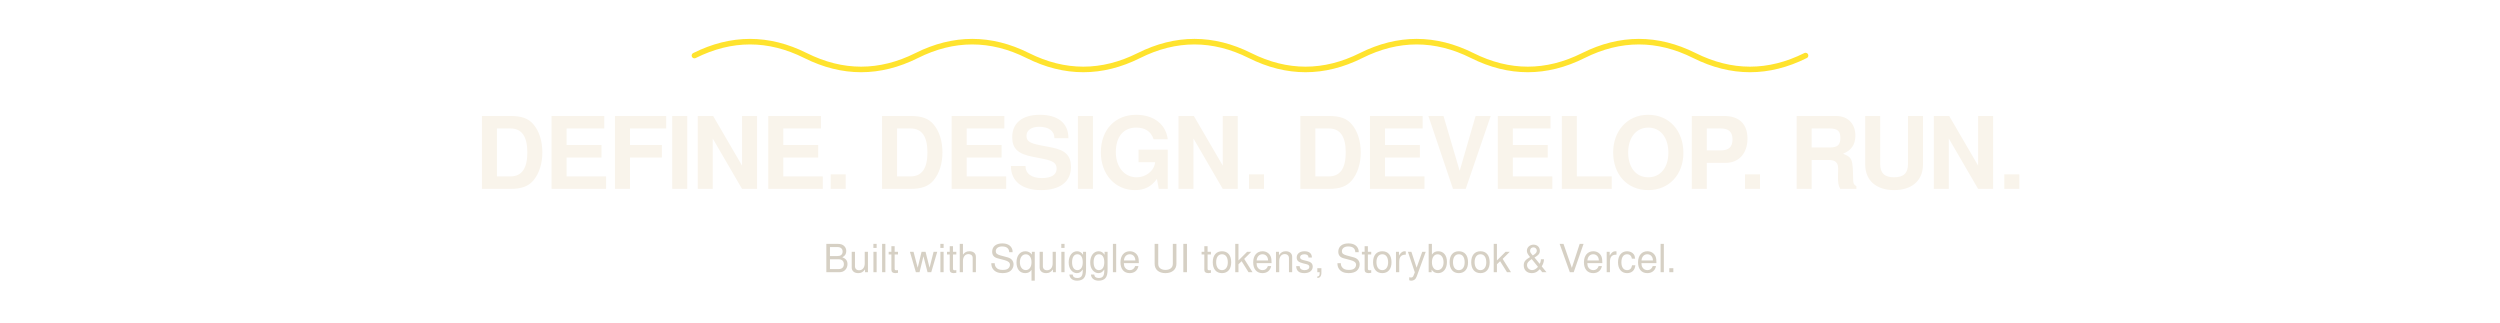
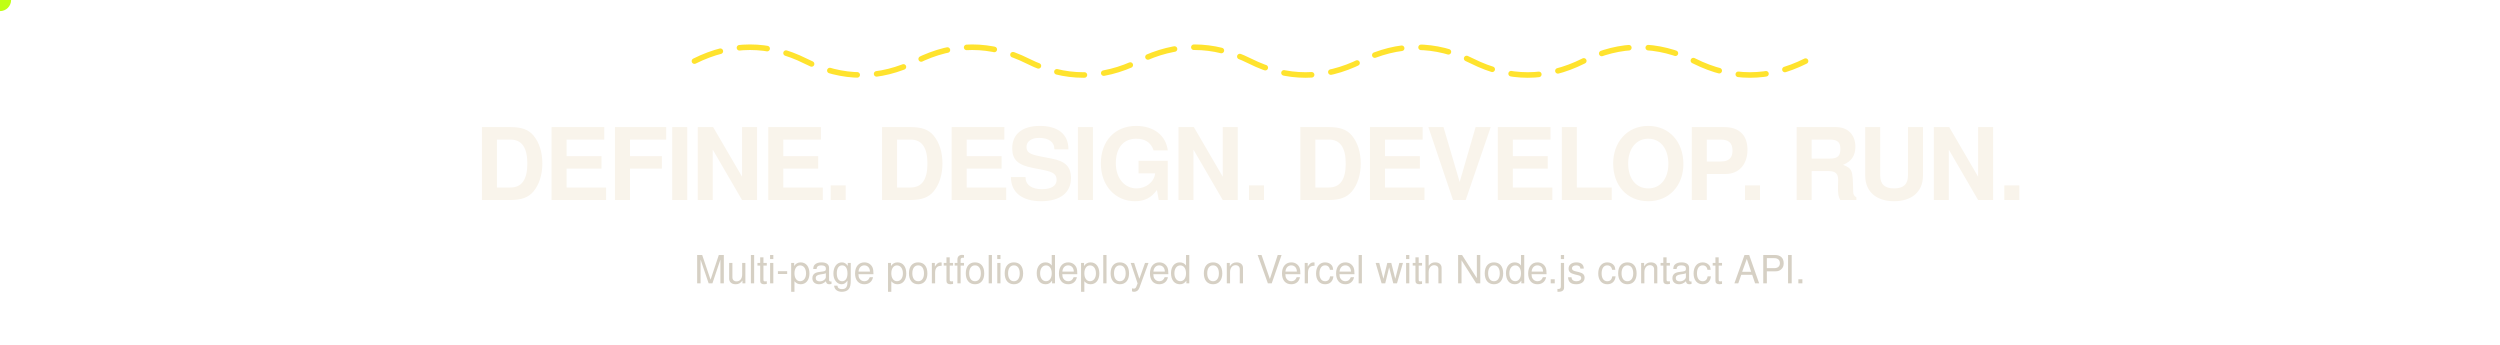
- <svg xmlns="http://www.w3.org/2000/svg" viewBox="0 0 900 116" width="900" height="116" role="img" aria-label="Define. Design. Develop. Run.">
+ <svg xmlns="http://www.w3.org/2000/svg" viewBox="0 0 900 124" width="900" height="124" role="img" aria-label="Define. Design. Develop. Run.">
  <style>
  .disp { font-family: 'Arial Narrow', 'Helvetica Neue', Impact, -apple-system, sans-serif; }
  .body { font-family: -apple-system, BlinkMacSystemFont, 'Segoe UI', Helvetica, Arial, sans-serif; }
  .mono { font-family: Menlo, Consolas, Monaco, ui-monospace, monospace; }
  .fg { fill: #F9F4EB; }
  .mut { fill: #D6D0C4; }
  .bd { fill: none; stroke: #F9F4EB; stroke-opacity: 0.35; stroke-width: 1.4; }
  .yel { fill: #FFE32E; }
  .yel-s { stroke: #FFE32E; }
  .neon { fill: #C0FF14; }
  .neon-s { stroke: #C0FF14; }
-   .pink { fill: #FFD2F3; }
-   .pink-s { stroke: #FFD2F3; }
-   .viol { fill: #E5DAF6; }
-   .viol-s { stroke: #E5DAF6; }
  @media (prefers-color-scheme: light) {
    .fg { fill: #111111; }
    .mut { fill: #444444; }
    .bd { stroke: #111111; stroke-opacity: 0.28; }
    .yel { fill: #B45309; }
    .yel-s { stroke: #D97706; }
    .neon { fill: #3F6212; }
    .neon-s { stroke: #65A30D; }
-     .pink { fill: #BE185D; }
-     .pink-s { stroke: #DB2777; }
-     .viol { fill: #6D28D9; }
-     .viol-s { stroke: #7C3AED; }
  }
-   
+ 
+   .wave { stroke-dasharray: 10 7; animation: p25-ft-wv 3s linear infinite; }
+   @keyframes p25-ft-wv { to { stroke-dashoffset: -34; } }
+ 
  @media (prefers-reduced-motion: reduce) {
    *, *::before, *::after { animation: none !important; transition: none !important; }
  }
</style>
-   <path d="M250 20 Q 270 10 290 20 T 330 20 T 370 20 T 410 20 T 450 20 T 490 20 T 530 20 T 570 20 T 610 20 T 650 20" fill="none" class="yel-s" stroke-width="2" stroke-linecap="round" />
-   <text x="450" y="68" text-anchor="middle" font-size="36" font-weight="700" letter-spacing="-1" class="disp fg">DEFINE. DESIGN. DEVELOP. RUN.</text>
-   <text x="450" y="98" text-anchor="middle" font-size="14" class="body mut">Built with Squiggle UI tokens, Storybook &amp; Vercel.</text>
+   <path id="p25-ft-wave" d="M250 22 Q 270 12 290 22 T 330 22 T 370 22 T 410 22 T 450 22 T 490 22 T 530 22 T 570 22 T 610 22 T 650 22" fill="none" class="yel-s wave" stroke-width="2" stroke-linecap="round" />
+   <circle r="4" class="neon">
+     <animateMotion dur="4s" repeatCount="indefinite">
+       <mpath href="#p25-ft-wave" />
+     </animateMotion>
+   </circle>
+   <text x="450" y="72" text-anchor="middle" font-size="36" font-weight="700" letter-spacing="-1" class="disp fg">DEFINE. DESIGN. DEVELOP. RUN.</text>
+   <text x="450" y="102" text-anchor="middle" font-size="14" class="body mut">Multi-page portfolio deployed on Vercel with Node.js contact API.</text>
</svg>
